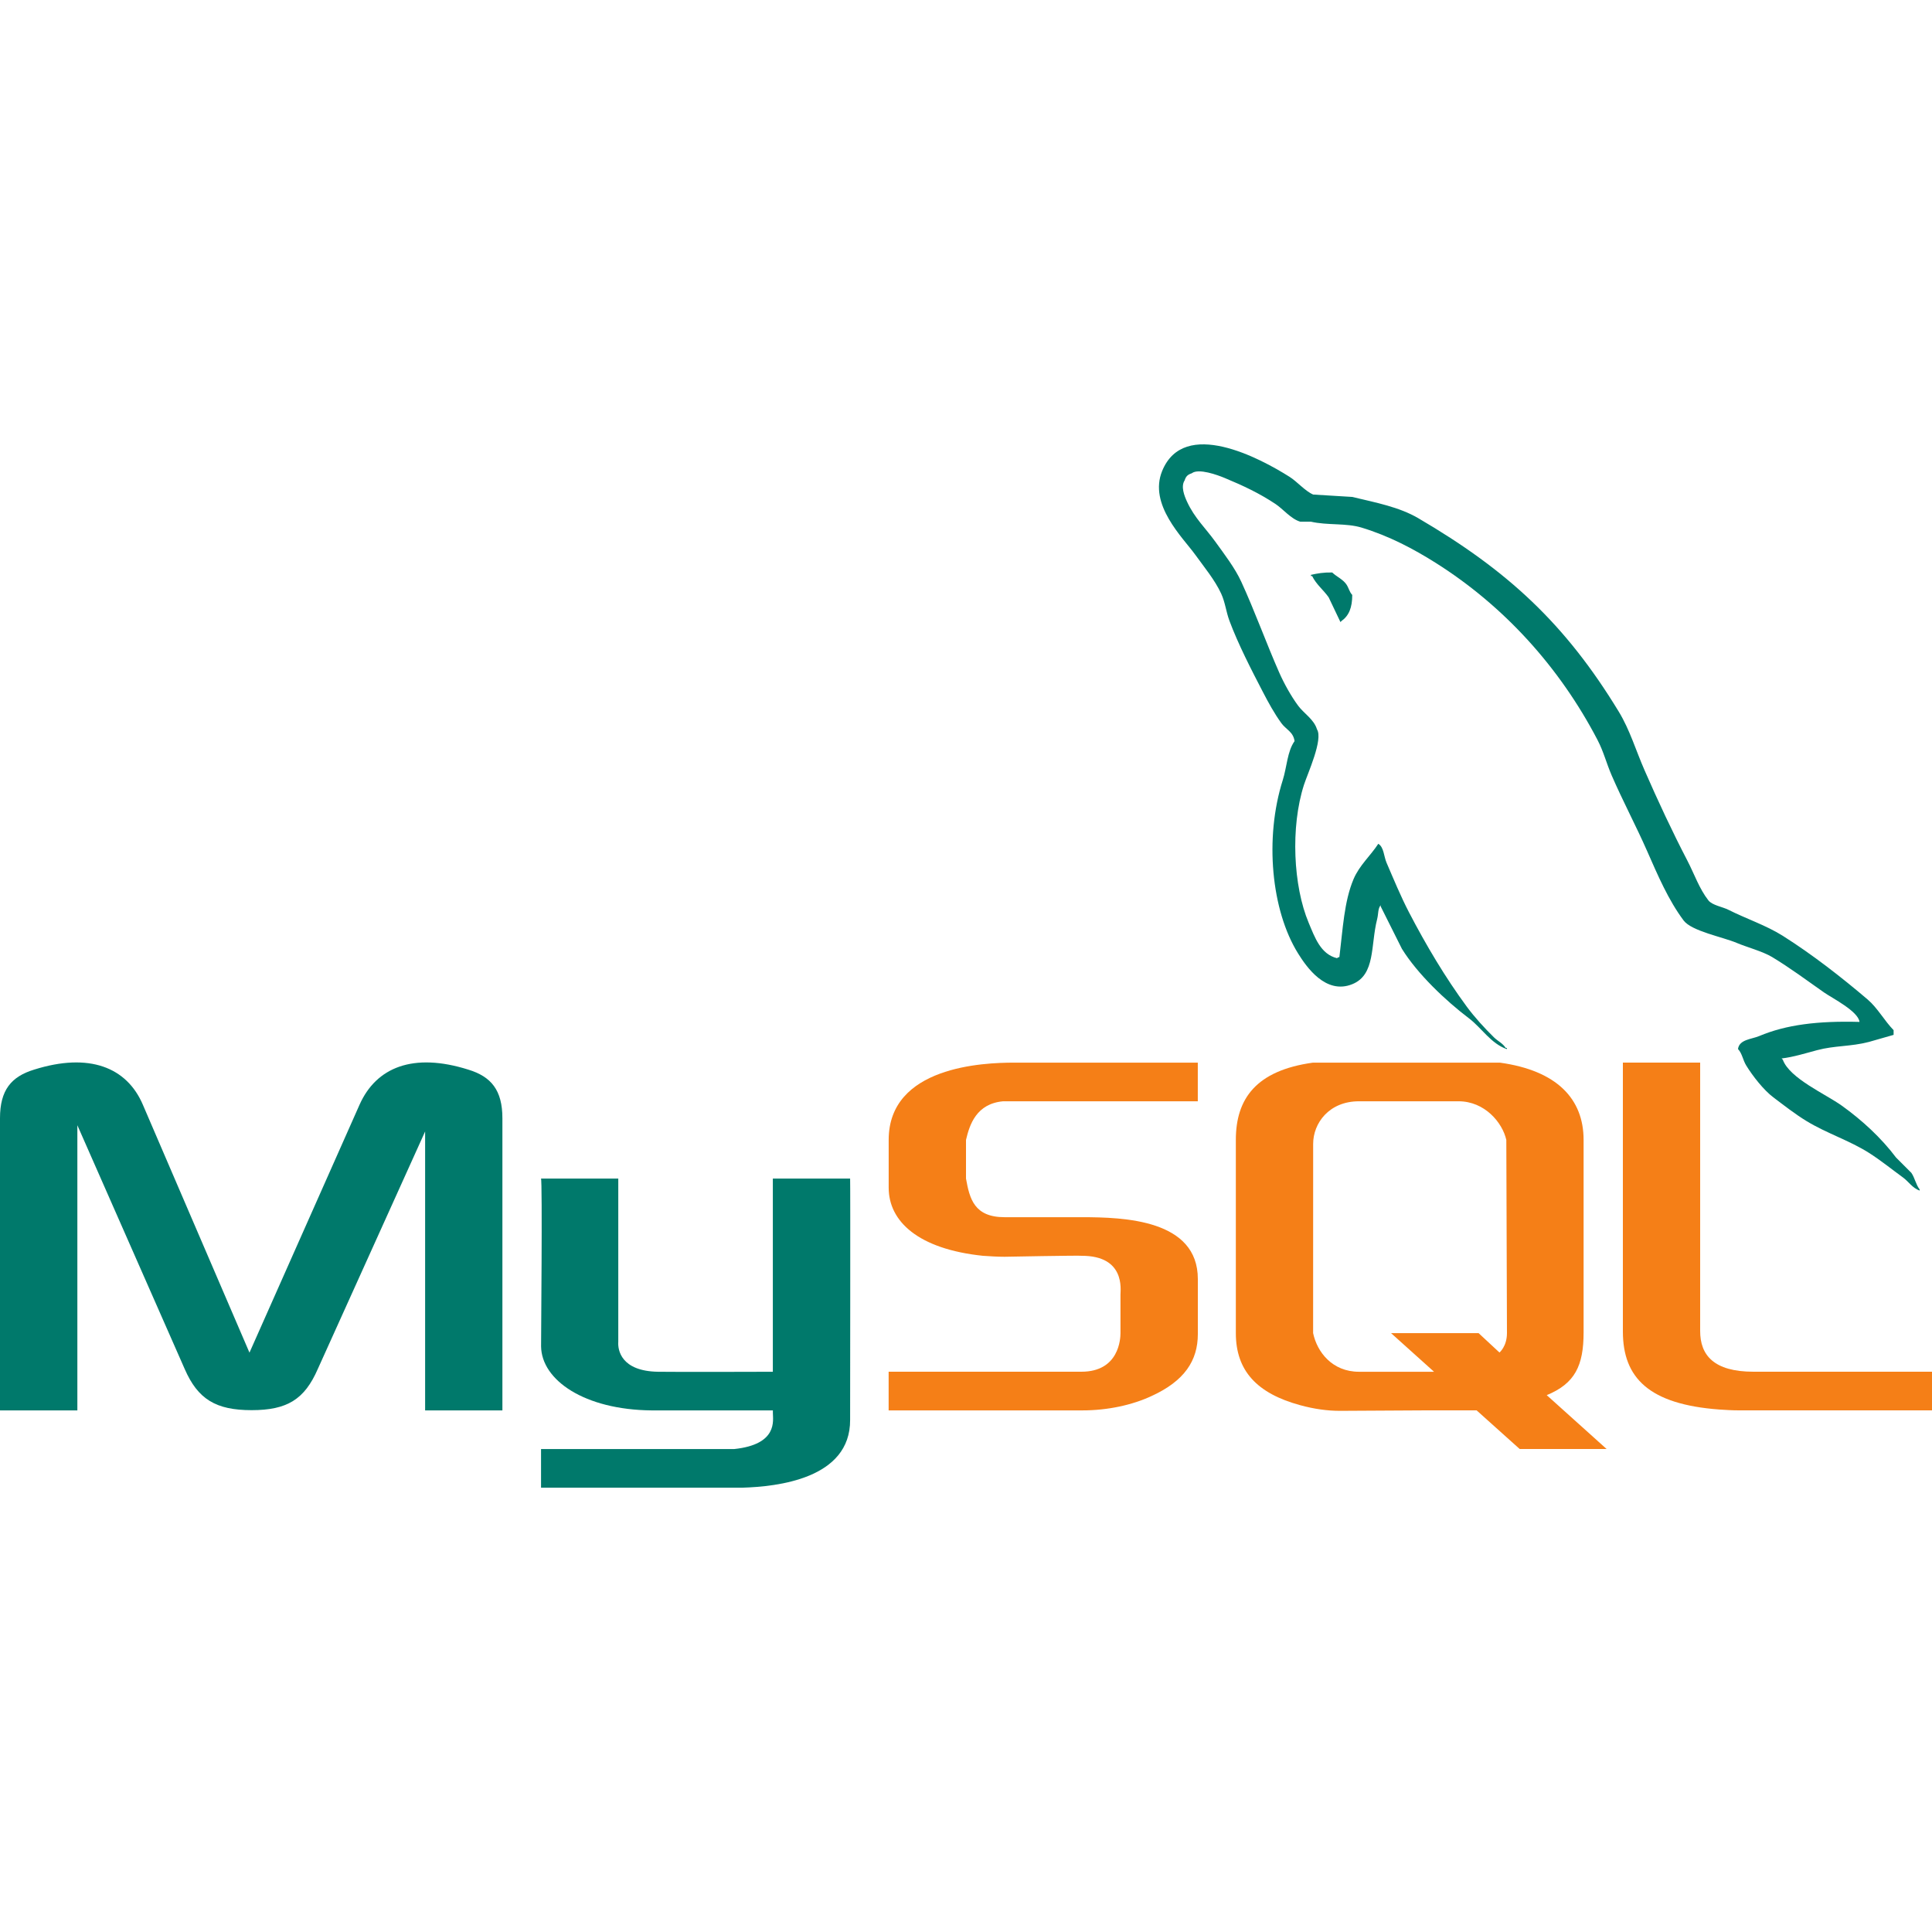
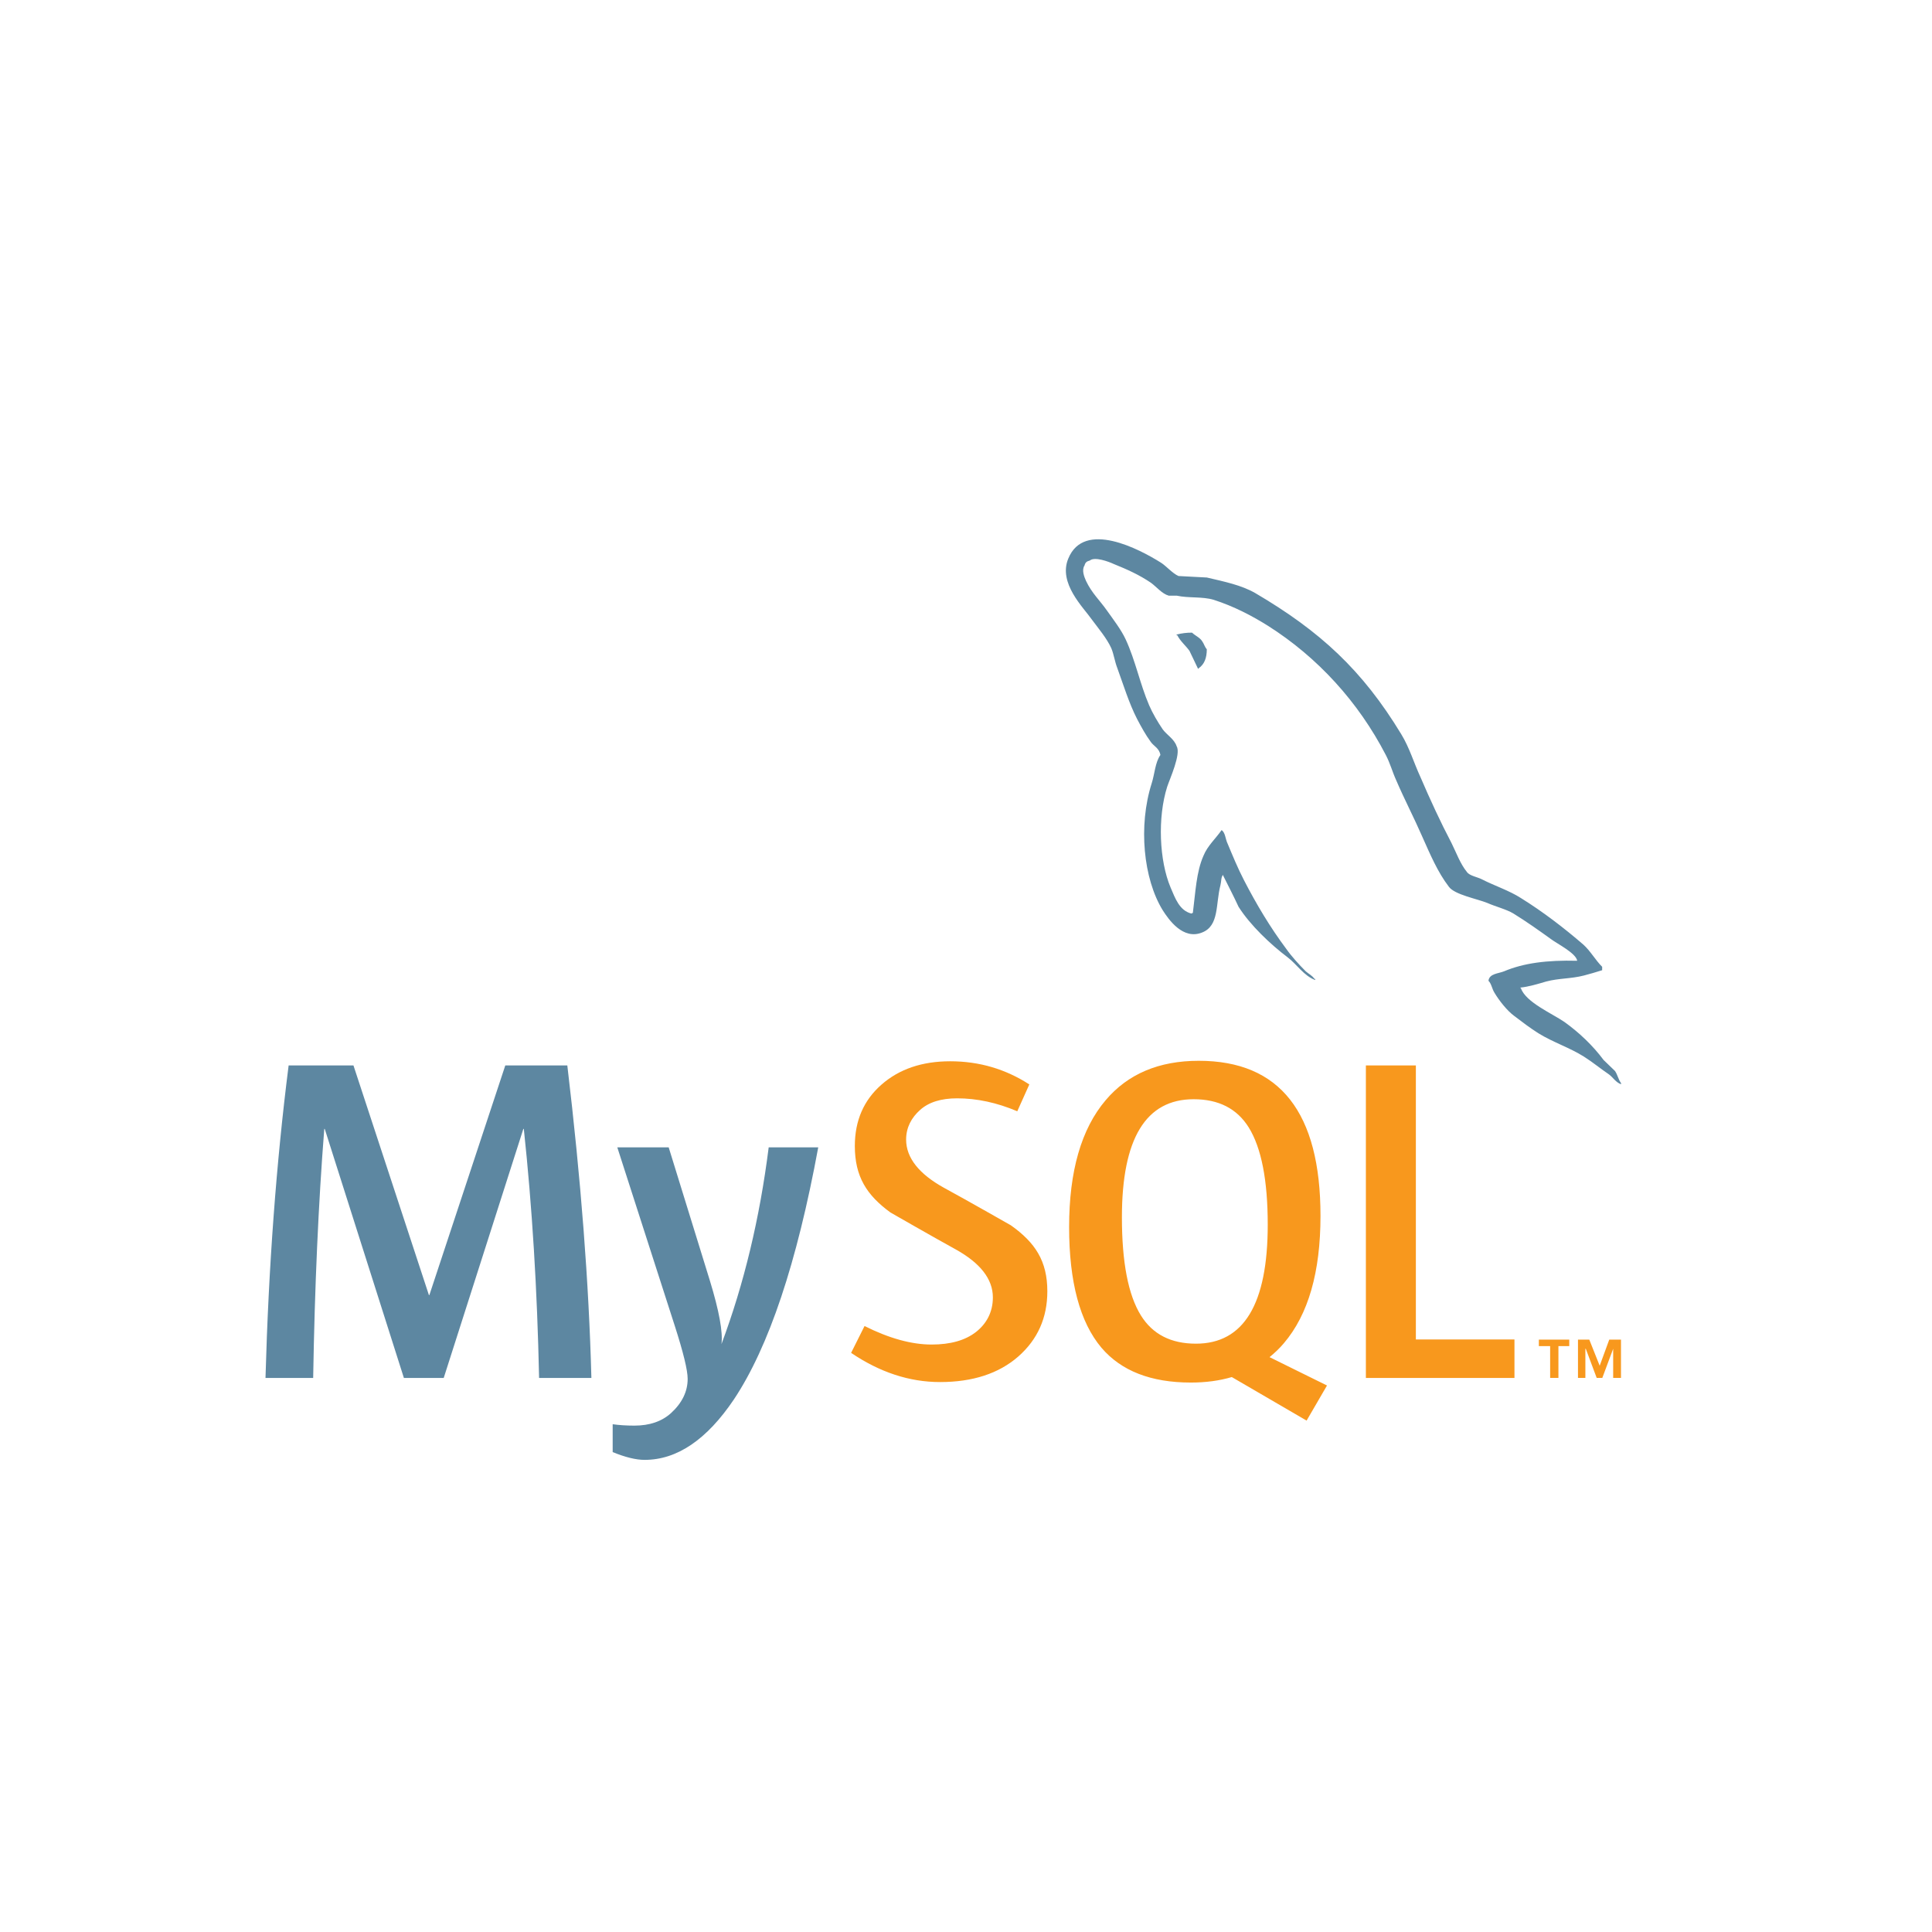
- <svg xmlns="http://www.w3.org/2000/svg" viewBox="0 0 48 48" width="48px" height="48px">
-   <path fill="#00796b" d="M0.002,35.041h1.92v-7.085l2.667,6.057c0.329,0.755,0.779,1.022,1.662,1.022 s1.315-0.267,1.644-1.022l2.667-5.902v6.93h1.92v-7.258c0-0.697-0.277-1.035-0.849-1.209c-1.367-0.43-2.285-0.059-2.7,0.872 l-2.735,6.16l-2.649-6.16c-0.398-0.93-1.332-1.302-2.7-0.872C0.277,26.748,0,27.085,0,27.782v7.258H0.002z" />
-   <path fill="#00796b" d="M13.441,29.281h1.92v4.055c-0.015,0.2,0.064,0.731,0.99,0.745c0.472,0.008,2.821,0,2.85,0v-4.8h1.92 c0.008,0,0,5.968,0,5.993c0.01,1.472-1.828,1.662-2.673,1.687h-5.006v-0.96c0.01,0,4.787,0.001,4.801,0 c1.088-0.115,0.959-0.714,0.959-0.896v-0.064H16.19c-1.67-0.015-2.735-0.751-2.747-1.59C13.441,33.373,13.479,29.317,13.441,29.281 z" />
-   <path fill="#f57f17" d="M22.081,35.041h4.807c0.63,0,1.242-0.132,1.728-0.36c0.81-0.372,1.144-0.875,1.144-1.536v-1.368 c0-1.476-1.83-1.536-2.88-1.536h-1.92c-0.755,0-0.87-0.456-0.96-0.96v-0.96c0.09-0.384,0.258-0.9,0.923-0.96 c0.773,0,4.836,0,4.836,0v-0.96h-4.566c-0.755,0-3.114,0.09-3.114,1.92v1.187c0,0.84,0.738,1.524,2.34,1.692 c0.18,0.012,0.36,0.024,0.539,0.024c0,0,1.866-0.036,1.92-0.024c1.08,0,0.96,0.84,0.96,0.96v0.96c0,0.132-0.03,0.96-0.971,0.96 c-0.072,0-4.789,0-4.789,0V35.041z" />
-   <path fill="#f57f17" d="M40.32,33.08c0,1.159,0.655,1.809,2.392,1.939c0.162,0.011,0.325,0.021,0.488,0.021H48v-0.96h-4.435 c-0.991,0-1.325-0.416-1.325-1.011v-6.669h-1.92V33.08z" />
-   <path fill="#f57f17" d="M30.704,33.121v-4.8c0-1.02,0.5-1.724,1.916-1.92h0.672h3.447h0.525 c1.416,0.196,2.08,0.899,2.08,1.92v4.782c0,0.827-0.215,1.271-0.916,1.559L39.916,36h-2.16l-1.07-0.96h-1.257l-2.136,0.012 c-0.309,0-0.635-0.043-0.993-0.141C31.226,34.618,30.704,34.054,30.704,33.121z M32.624,33.121c0.098,0.467,0.473,0.96,1.14,0.96 h1.864l-1.068-0.96h2.175l0.519,0.482c0,0,0.186-0.152,0.186-0.482c0-0.33-0.016-4.8-0.016-4.8c-0.098-0.434-0.538-0.96-1.188-0.96 h-2.471c-0.749,0-1.14,0.548-1.14,1.058L32.624,33.121L32.624,33.121z" />
-   <path fill="#00796b" d="M46.199,25.389c-1.031-0.028-1.818,0.068-2.491,0.351c-0.191,0.081-0.496,0.083-0.528,0.323 c0.105,0.11,0.121,0.275,0.205,0.41c0.16,0.26,0.432,0.609,0.674,0.791c0.265,0.2,0.538,0.414,0.821,0.587 c0.504,0.307,1.067,0.483,1.553,0.791c0.286,0.181,0.57,0.411,0.85,0.615c0.138,0.102,0.23,0.259,0.41,0.323 c0-0.01,0-0.019,0-0.029c-0.094-0.12-0.119-0.285-0.205-0.411c-0.127-0.127-0.254-0.254-0.381-0.381 c-0.372-0.494-0.846-0.929-1.348-1.289c-0.401-0.288-1.298-0.677-1.466-1.143c-0.01-0.01-0.019-0.019-0.03-0.03 c0.284-0.032,0.617-0.135,0.879-0.205c0.441-0.118,0.834-0.087,1.289-0.205c0.205-0.059,0.41-0.117,0.615-0.176 c0-0.039,0-0.078,0-0.117c-0.23-0.236-0.395-0.548-0.645-0.762c-0.657-0.559-1.373-1.117-2.11-1.583 c-0.409-0.258-0.915-0.426-1.348-0.645c-0.146-0.074-0.402-0.112-0.498-0.234c-0.228-0.29-0.351-0.659-0.527-0.996 c-0.368-0.708-0.73-1.482-1.055-2.227c-0.223-0.508-0.368-1.01-0.645-1.466c-1.331-2.188-2.764-3.509-4.982-4.807 c-0.472-0.276-1.041-0.385-1.642-0.528c-0.323-0.019-0.645-0.039-0.968-0.059c-0.197-0.083-0.401-0.323-0.587-0.44 c-0.735-0.465-2.621-1.475-3.165-0.147c-0.344,0.838,0.514,1.656,0.821,2.081c0.215,0.298,0.491,0.632,0.645,0.968 c0.101,0.22,0.119,0.441,0.205,0.674c0.213,0.574,0.55,1.228,0.826,1.759c0.139,0.269,0.293,0.551,0.469,0.791 c0.108,0.147,0.293,0.212,0.323,0.44c-0.181,0.253-0.191,0.646-0.293,0.968c-0.458,1.445-0.285,3.24,0.381,4.308 c0.204,0.328,0.686,1.032,1.348,0.762c0.579-0.236,0.45-0.967,0.615-1.612c0.037-0.146,0.014-0.253,0.088-0.351 c0,0.01,0,0.019,0,0.03c0.176,0.351,0.351,0.704,0.528,1.055c0.391,0.629,1.084,1.286,1.67,1.73 c0.304,0.23,0.544,0.628,0.938,0.762c0-0.01,0-0.019,0-0.03c-0.01,0-0.019,0-0.03,0c-0.076-0.119-0.196-0.168-0.293-0.264 c-0.229-0.225-0.485-0.504-0.674-0.762c-0.534-0.725-1.006-1.519-1.436-2.345c-0.205-0.395-0.384-0.829-0.557-1.231 c-0.067-0.155-0.066-0.389-0.205-0.469c-0.19,0.294-0.468,0.532-0.615,0.879c-0.234,0.555-0.265,1.233-0.351,1.934 c-0.052,0.018-0.029,0.006-0.059,0.029c-0.408-0.099-0.552-0.518-0.704-0.879c-0.384-0.912-0.455-2.38-0.117-3.429 c0.087-0.272,0.482-1.127,0.323-1.378c-0.076-0.251-0.328-0.396-0.468-0.587c-0.175-0.236-0.348-0.548-0.469-0.821 c-0.314-0.711-0.612-1.538-0.943-2.257c-0.158-0.344-0.425-0.691-0.645-0.996c-0.243-0.338-0.516-0.587-0.704-0.996 c-0.067-0.145-0.158-0.378-0.059-0.528c0.032-0.101,0.076-0.143,0.176-0.176c0.17-0.132,0.643,0.043,0.821,0.117 c0.47,0.195,0.862,0.381,1.26,0.645c0.191,0.127,0.384,0.372,0.615,0.44c0.088,0,0.176,0,0.264,0 c0.413,0.095,0.875,0.03,1.26,0.147c0.682,0.207,1.292,0.529,1.846,0.879c1.69,1.067,3.071,2.585,4.016,4.397 c0.152,0.292,0.218,0.57,0.351,0.879c0.27,0.624,0.611,1.266,0.879,1.876c0.268,0.609,0.53,1.223,0.909,1.73 c0.2,0.266,0.97,0.409,1.319,0.557c0.245,0.104,0.647,0.211,0.879,0.351c0.444,0.268,0.874,0.587,1.289,0.879 C45.528,24.803,46.167,25.124,46.199,25.389z" />
-   <path fill="#00796b" d="M33.098,14.223c-0.215-0.004-0.367,0.023-0.528,0.059c0,0.01,0,0.019,0,0.03c0.01,0,0.019,0,0.03,0 c0.103,0.21,0.283,0.347,0.41,0.528c0.098,0.205,0.195,0.41,0.293,0.615c0.01-0.01,0.019-0.019,0.029-0.029 c0.181-0.128,0.265-0.332,0.264-0.645c-0.073-0.077-0.084-0.173-0.147-0.264C33.365,14.394,33.203,14.325,33.098,14.223z" />
+ <svg xmlns="http://www.w3.org/2000/svg" width="800px" height="800px" viewBox="-18.458 -22.75 191.151 191.151">
+   <path d="M-18.458 6.58h191.151v132.49H-18.458V6.58z" fill="none" />
+   <path d="M40.054 113.583h-5.175c-.183-8.735-.687-16.947-1.511-24.642h-.046l-7.879 24.642h-3.94l-7.832-24.642h-.045c-.581 7.388-.947 15.602-1.099 24.642H7.81c.304-10.993 1.068-21.299 2.289-30.919h6.414l7.465 22.719h.046l7.511-22.719h6.137c1.344 11.268 2.138 21.575 2.382 30.919M62.497 90.771c-2.107 11.434-4.887 19.742-8.337 24.928-2.688 3.992-5.633 5.99-8.84 5.99-.855 0-1.91-.258-3.16-.77v-2.757c.611.088 1.328.138 2.152.138 1.498 0 2.702-.412 3.62-1.238 1.098-1.006 1.647-2.137 1.647-3.388 0-.858-.428-2.612-1.282-5.268L42.618 90.77h5.084l4.076 13.19c.916 2.995 1.298 5.086 1.145 6.277 2.229-5.953 3.786-12.444 4.673-19.468h4.901v.002z" fill="#5d87a1" />
+   <path d="M131.382 113.583h-14.7V82.664h4.945v27.113h9.755v3.806zM112.834 114.33l-5.684-2.805c.504-.414.986-.862 1.42-1.381 2.416-2.838 3.621-7.035 3.621-12.594 0-10.229-4.014-15.346-12.045-15.346-3.938 0-7.01 1.298-9.207 3.895-2.414 2.84-3.619 7.022-3.619 12.551 0 5.435 1.068 9.422 3.205 11.951 1.955 2.291 4.902 3.438 8.843 3.438 1.47 0 2.819-.18 4.048-.543l7.4 4.308 2.018-3.474zm-18.413-6.934c-1.252-2.014-1.878-5.248-1.878-9.707 0-7.785 2.365-11.682 7.1-11.682 2.475 0 4.289.932 5.449 2.792 1.25 2.017 1.879 5.222 1.879 9.619 0 7.849-2.367 11.774-7.099 11.774-2.476.001-4.29-.928-5.451-2.796M85.165 105.013c0 2.622-.962 4.773-2.884 6.458-1.924 1.678-4.504 2.519-7.737 2.519-3.024 0-5.956-.966-8.794-2.888l1.329-2.655c2.442 1.223 4.653 1.831 6.638 1.831 1.863 0 3.319-.413 4.375-1.232 1.055-.822 1.684-1.975 1.684-3.433 0-1.837-1.281-3.407-3.631-4.722-2.167-1.19-6.501-3.678-6.501-3.678-2.349-1.712-3.525-3.55-3.525-6.578 0-2.506.877-4.529 2.632-6.068 1.757-1.545 4.024-2.315 6.803-2.315 2.87 0 5.479.769 7.829 2.291l-1.192 2.656c-2.01-.854-3.994-1.281-5.951-1.281-1.585 0-2.809.381-3.66 1.146-.858.762-1.387 1.737-1.387 2.933 0 1.828 1.308 3.418 3.722 4.759 2.196 1.192 6.638 3.723 6.638 3.723 2.409 1.709 3.612 3.53 3.612 6.534" fill="#f8981d" />
+   <path d="M137.59 72.308c-2.99-.076-5.305.225-7.248 1.047-.561.224-1.453.224-1.531.933.303.3.338.784.601 1.198.448.747 1.229 1.752 1.942 2.276.783.6 1.569 1.194 2.393 1.717 1.453.899 3.1 1.422 4.516 2.318.825.521 1.645 1.195 2.471 1.756.406.299.666.784 1.193.971v-.114c-.264-.336-.339-.822-.598-1.196l-1.122-1.082c-1.084-1.456-2.431-2.727-3.884-3.771-1.196-.824-3.812-1.944-4.297-3.322l-.076-.076c.822-.077 1.797-.375 2.578-.604 1.271-.335 2.43-.259 3.734-.594.6-.15 1.195-.338 1.797-.523v-.337c-.676-.673-1.158-1.567-1.869-2.203-1.902-1.643-3.998-3.25-6.164-4.595-1.16-.749-2.652-1.231-3.887-1.868-.445-.225-1.195-.336-1.457-.71-.67-.822-1.047-1.904-1.533-2.877-1.08-2.053-2.129-4.331-3.061-6.502-.674-1.456-1.084-2.91-1.906-4.257-3.85-6.35-8.031-10.196-14.457-13.971-1.381-.786-3.024-1.121-4.779-1.533l-2.803-.148c-.598-.262-1.197-.973-1.719-1.309-2.132-1.344-7.621-4.257-9.189-.411-1.01 2.431 1.494 4.821 2.354 6.054.635.856 1.458 1.83 1.902 2.802.263.635.337 1.309.6 1.98.598 1.644 1.157 3.473 1.943 5.007.41.782.857 1.604 1.381 2.312.3.414.822.597.936 1.272-.521.744-.562 1.867-.861 2.801-1.344 4.221-.819 9.45 1.086 12.552.596.934 2.018 2.99 3.92 2.202 1.684-.672 1.311-2.801 1.795-4.668.111-.451.038-.747.262-1.043v.073c.521 1.045 1.047 2.052 1.53 3.1 1.159 1.829 3.177 3.735 4.858 5.002.895.676 1.604 1.832 2.725 2.245V74.1h-.074c-.227-.335-.559-.485-.857-.745-.674-.673-1.42-1.495-1.943-2.241-1.566-2.093-2.952-4.41-4.182-6.801-.602-1.16-1.121-2.428-1.606-3.586-.226-.447-.226-1.121-.601-1.346-.562.821-1.381 1.532-1.791 2.538-.711 1.609-.785 3.588-1.049 5.646l-.147.072c-1.19-.299-1.604-1.53-2.056-2.575-1.119-2.654-1.307-6.914-.336-9.976.26-.783 1.385-3.249.936-3.995-.225-.715-.973-1.122-1.383-1.685-.482-.708-1.01-1.604-1.346-2.39-.896-2.091-1.347-4.408-2.312-6.498-.451-.974-1.234-1.982-1.868-2.879-.712-1.008-1.495-1.718-2.058-2.913-.186-.411-.447-1.083-.148-1.53.073-.3.225-.412.523-.487.484-.409 1.867.111 2.352.336 1.385.56 2.543 1.083 3.699 1.867.523.375 1.084 1.085 1.755 1.272h.786c1.193.26 2.538.072 3.661.41 1.979.636 3.772 1.569 5.38 2.576 4.893 3.103 8.928 7.512 11.652 12.778.447.858.637 1.644 1.045 2.539.787 1.832 1.76 3.7 2.541 5.493.785 1.755 1.533 3.547 2.654 5.005.559.784 2.805 1.195 3.812 1.606.745.335 1.905.633 2.577 1.044 1.271.783 2.537 1.682 3.732 2.543.595.448 2.465 1.382 2.576 2.13M99.484 39.844a5.82 5.82 0 0 0-1.529.188v.075h.072c.301.597.824 1.011 1.197 1.532.301.599.562 1.193.857 1.791l.072-.074c.527-.373.789-.971.789-1.868-.227-.264-.262-.522-.451-.784-.22-.374-.705-.56-1.007-.86" fill="#5d87a1" />
+   <path d="M141.148 113.578h.774v-3.788h-1.161l-.947 2.585-1.029-2.585h-1.118v3.788h.731v-2.882h.041l1.078 2.882h.557l1.074-2.882v2.882zm-6.235 0h.819v-3.146h1.072v-.643h-3.008v.643h1.115l.002 3.146z" fill="#f8981d" />
</svg>
